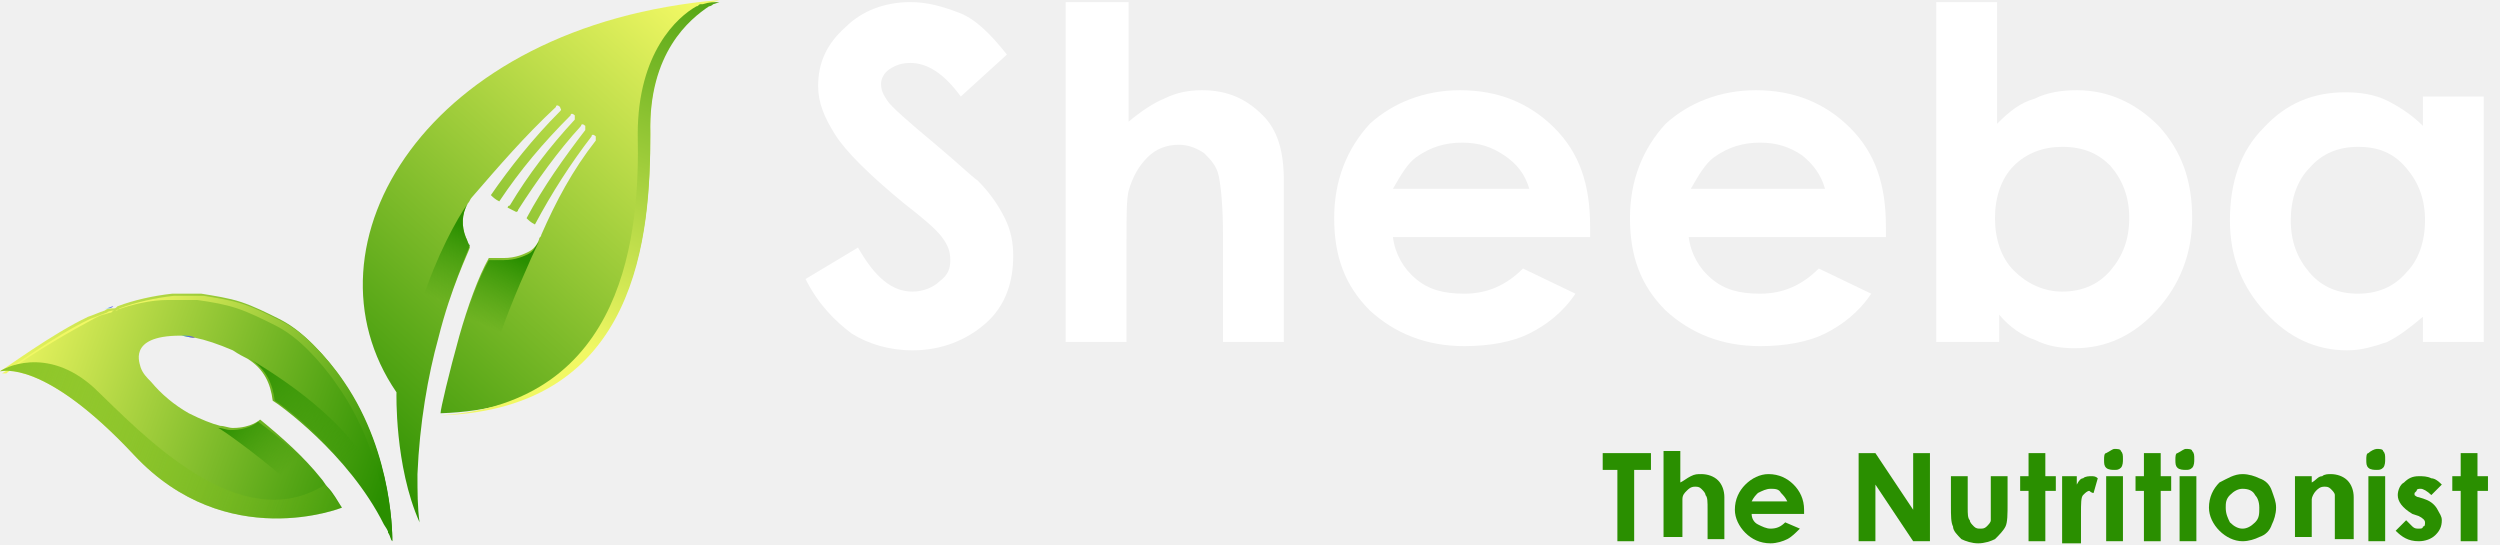
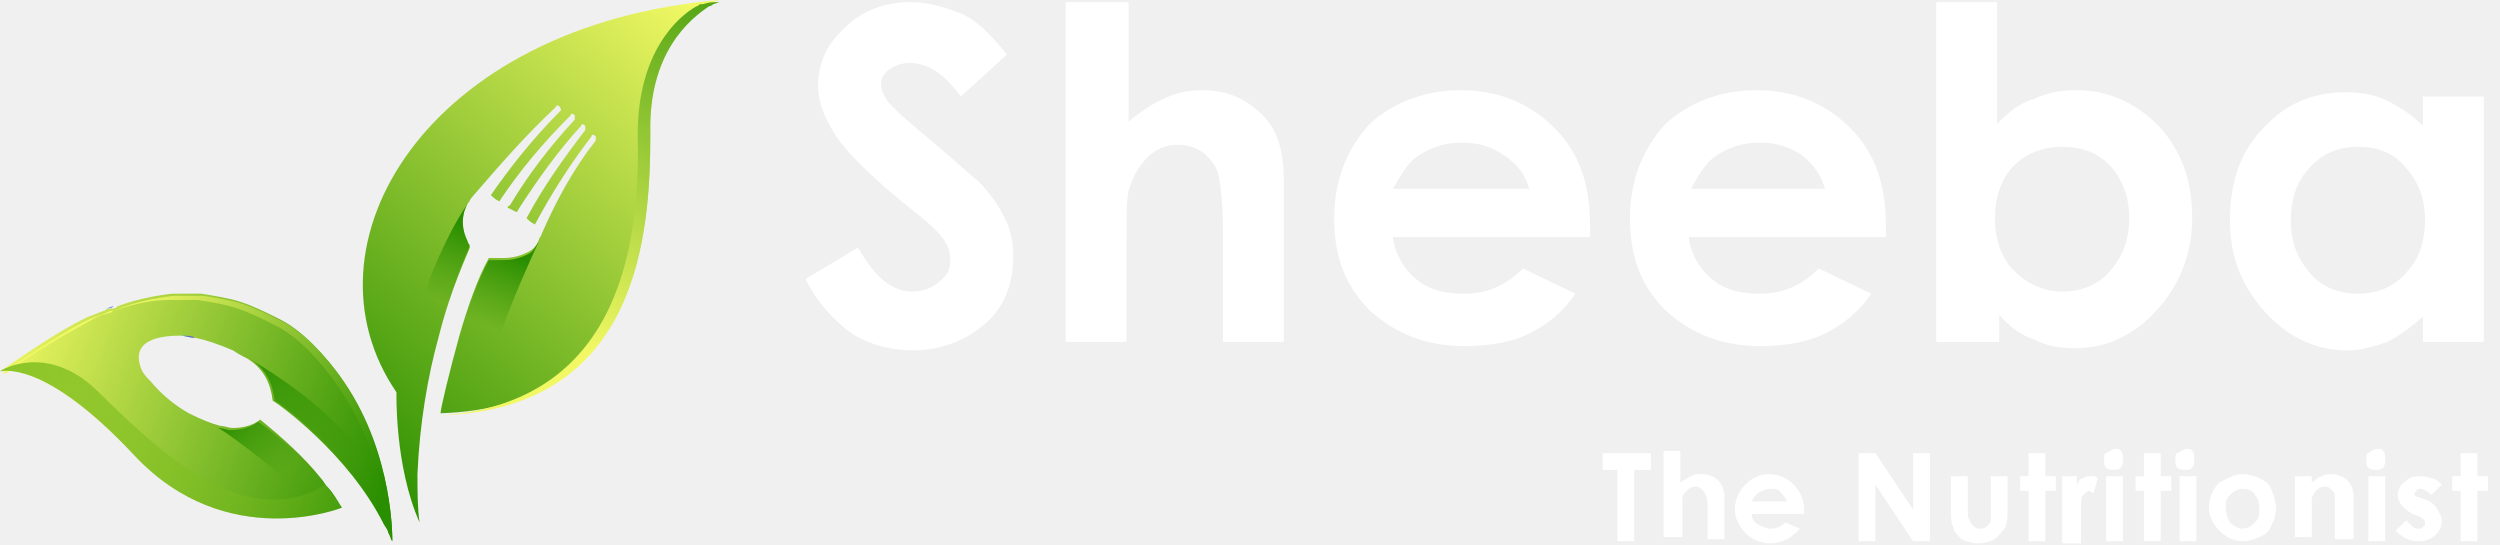
<svg xmlns="http://www.w3.org/2000/svg" width="202" height="44" viewBox="0 0 202 44" fill="none">
  <path fill-rule="evenodd" clip-rule="evenodd" d="M31.697 43.731C31.527 43.223 31.358 42.884 31.018 42.375C28.137 36.612 22.374 32.544 22.035 32.375C21.866 31.019 21.357 29.832 20.001 28.985C19.662 28.815 19.323 28.646 18.814 28.307C17.628 27.798 16.611 27.459 15.764 27.29C15.255 27.29 14.916 27.12 14.577 27.12C10.17 27.12 11.357 29.493 11.357 29.663C11.526 30.171 11.865 30.51 12.204 30.849C13.052 31.866 14.069 32.714 15.255 33.392C16.272 33.9 17.119 34.239 17.797 34.409C18.137 34.409 18.476 34.578 18.814 34.578C20.34 34.578 21.018 33.9 21.018 33.9C22.883 35.426 24.578 36.951 25.933 38.646C26.103 38.816 26.273 39.155 26.442 39.324C26.951 39.833 27.29 40.511 27.628 41.019C27.628 41.019 18.306 44.748 10.848 36.782C3.56 28.985 0.17 30.002 0 30.002C0.339 29.832 4.238 26.951 7.119 25.595C7.628 25.425 7.967 25.256 8.475 25.086C8.645 24.917 8.984 24.917 9.153 24.917C9.323 24.917 9.323 24.917 9.492 24.747C10.848 24.239 12.373 23.9 13.899 23.73C14.577 23.73 15.085 23.73 15.764 23.73C15.933 23.73 16.102 23.73 16.272 23.73C17.289 23.9 18.476 24.069 19.492 24.408C20.509 24.747 21.526 25.256 22.544 25.764C23.561 26.273 24.408 26.951 25.256 27.798C26.103 28.646 26.951 29.663 27.628 30.68C31.866 36.782 31.697 43.731 31.697 43.731Z" fill="url(#paint0_linear)" />
  <path fill-rule="evenodd" clip-rule="evenodd" d="M31.697 43.731C31.527 43.562 31.527 43.223 31.358 43.053C31.189 40.85 30.511 35.765 27.29 31.188C26.612 30.171 25.765 29.154 24.917 28.307C24.07 27.459 23.222 26.781 22.205 26.273C21.188 25.764 20.171 25.256 19.154 24.917C18.137 24.578 17.12 24.408 15.933 24.239C15.764 24.239 15.594 24.239 15.425 24.239C14.747 24.239 14.238 24.239 13.56 24.239C12.204 24.239 10.679 24.578 9.323 25.086C9.153 25.086 9.153 25.086 8.984 25.256C8.814 25.256 8.475 25.425 8.306 25.425C7.797 25.595 7.289 25.934 6.95 26.103C4.746 27.29 1.695 29.154 0.509 30.171C0.339 30.171 0.17 30.171 0.17 30.171C0.509 30.002 4.407 27.12 7.289 25.764C7.797 25.595 8.136 25.425 8.645 25.256C8.814 25.086 9.153 25.086 9.323 25.086C9.492 25.086 9.492 25.086 9.662 24.917C11.018 24.408 12.543 24.069 14.069 23.9C14.747 23.9 15.255 23.9 15.933 23.9C16.103 23.9 16.272 23.9 16.442 23.9C17.459 24.069 18.645 24.239 19.663 24.578C20.68 24.917 21.697 25.425 22.713 25.934C23.73 26.442 24.578 27.12 25.425 27.968C26.273 28.815 27.12 29.832 27.799 30.849C31.866 36.782 31.697 43.731 31.697 43.731Z" fill="url(#paint1_linear)" />
  <path fill-rule="evenodd" clip-rule="evenodd" d="M9.153 24.747C8.984 24.747 8.814 24.917 8.475 24.917C8.814 24.917 8.984 24.917 9.153 24.747Z" fill="url(#paint2_linear)" />
  <path fill-rule="evenodd" clip-rule="evenodd" d="M15.764 27.29C15.255 27.29 14.916 27.12 14.577 27.12H14.747C15.086 27.12 15.425 27.12 15.764 27.29Z" fill="url(#paint3_linear)" />
  <path fill-rule="evenodd" clip-rule="evenodd" d="M27.628 41.019C27.628 41.019 18.306 44.748 10.848 36.782C3.56 28.985 0.17 30.002 0 30.002C0.17 29.832 3.729 27.798 7.628 31.358C11.357 34.917 19.323 43.562 26.273 39.155C26.781 39.833 27.29 40.511 27.628 41.019Z" fill="url(#paint4_linear)" />
  <path d="M58.139 0C57.969 0.17 57.969 0.17 58.139 0L57.63 0.17C57.63 0.17 57.461 0.339 57.291 0.339C55.766 1.356 52.376 4.068 52.545 10.678C52.545 18.645 51.698 32.883 35.595 33.392C35.595 33.053 36.273 30.171 37.121 27.12C37.799 24.747 38.646 22.374 39.494 20.849H40.172H40.68C41.697 20.849 42.375 20.509 42.714 20.34C43.053 20.171 43.392 19.831 43.562 19.323C43.562 19.154 43.731 19.154 43.731 18.984C44.918 16.272 46.274 13.729 48.138 11.357C48.138 11.187 48.138 11.187 48.138 11.018C47.969 10.848 47.799 10.848 47.799 11.018C46.104 13.221 44.579 15.594 43.223 18.137C42.884 17.967 42.714 17.797 42.545 17.628C43.901 15.085 45.596 12.713 47.291 10.509C47.291 10.339 47.291 10.339 47.291 10.17C47.121 10.001 46.952 10.001 46.952 10.17C45.087 12.204 43.392 14.577 41.867 16.95C41.867 16.95 41.867 17.119 41.697 17.119C41.358 16.95 41.358 16.95 41.019 16.78C41.019 16.78 41.019 16.611 41.189 16.611C42.714 14.069 44.409 11.865 46.443 9.662C46.443 9.492 46.443 9.492 46.443 9.323C46.274 9.153 46.104 9.153 46.104 9.323C43.901 11.526 42.036 13.729 40.341 16.272C40.002 16.102 39.833 15.933 39.663 15.764C41.189 13.56 43.053 11.187 45.257 8.984C45.426 8.814 45.257 8.814 45.257 8.645C45.087 8.475 44.918 8.475 44.918 8.645C42.375 11.018 40.341 13.39 38.138 15.933C37.968 16.102 37.968 16.272 37.799 16.442C37.29 17.289 37.29 18.306 37.629 19.154C37.799 19.492 37.799 19.662 37.968 20.001C37.799 20.509 36.443 23.221 35.426 27.29C34.578 30.34 33.9 34.239 33.731 38.307C33.731 39.663 33.731 41.019 33.9 42.206C31.866 37.629 32.036 31.697 32.036 31.697C23.9 19.831 34.409 2.034 58.139 0Z" fill="url(#paint5_linear)" />
  <path d="M58.139 0.17C57.969 0.17 57.969 0.17 58.139 0.17L57.63 0.339C57.63 0.339 57.461 0.509 57.291 0.509C55.766 1.526 52.376 4.238 52.545 10.848C52.545 18.815 51.698 33.053 35.595 33.562C50.681 32.544 51.698 18.645 51.528 10.848C51.528 4.238 54.749 1.356 56.274 0.509C56.444 0.509 56.444 0.339 56.613 0.339H56.783C57.291 0.17 57.63 0.17 58.139 0.17Z" fill="url(#paint6_linear)" />
  <path d="M43.562 19.493C42.884 20.849 41.189 24.747 40.511 26.781C39.833 28.646 37.968 27.798 37.121 27.29C37.799 24.917 38.646 22.544 39.494 21.018H40.172H40.68C41.697 21.018 42.375 20.679 42.714 20.51C43.053 20.34 43.223 20.001 43.562 19.493Z" fill="url(#paint7_linear)" />
  <path d="M37.968 19.831C37.968 20.001 37.968 20.001 37.968 19.831C37.799 20.34 36.443 23.221 35.426 27.289L34.07 24.408C35.256 20.679 36.951 17.628 37.799 16.441C37.29 17.289 37.29 18.306 37.629 19.153C37.799 19.492 37.799 19.662 37.968 19.831Z" fill="url(#paint8_linear)" />
  <path fill-rule="evenodd" clip-rule="evenodd" d="M25.764 38.646C25.255 39.324 25.425 41.019 24.069 39.663C22.035 37.629 17.797 34.578 17.628 34.578C17.967 34.578 18.306 34.748 18.645 34.748C20.17 34.748 20.848 34.07 20.848 34.07C22.713 35.426 24.408 36.951 25.764 38.646Z" fill="url(#paint9_linear)" />
  <path fill-rule="evenodd" clip-rule="evenodd" d="M31.188 42.375C28.306 36.612 22.543 32.544 22.204 32.375C22.035 31.019 21.526 29.832 20.17 28.985C20.34 29.154 26.611 32.544 29.493 37.121C31.357 40.172 31.357 41.697 31.188 42.375Z" fill="url(#paint10_linear)" />
  <path d="M81.36 4.408L77.631 7.798C76.275 5.933 74.919 5.086 73.563 5.086C72.885 5.086 72.376 5.255 71.868 5.594C71.359 5.933 71.19 6.442 71.19 6.781C71.19 7.289 71.359 7.628 71.698 8.137C72.037 8.645 73.393 9.832 75.427 11.527C77.461 13.222 78.478 14.239 78.987 14.578C80.004 15.595 80.682 16.612 81.19 17.629C81.699 18.646 81.868 19.663 81.868 20.68C81.868 22.883 81.19 24.748 79.665 26.104C78.139 27.46 76.105 28.307 73.732 28.307C71.868 28.307 70.173 27.799 68.817 26.951C67.461 25.934 66.105 24.578 65.088 22.544L69.325 20.002C70.681 22.375 72.037 23.561 73.732 23.561C74.58 23.561 75.427 23.222 75.936 22.714C76.614 22.205 76.783 21.697 76.783 21.019C76.783 20.341 76.614 19.832 76.105 19.154C75.597 18.476 74.58 17.629 73.054 16.442C70.173 14.069 68.308 12.205 67.461 10.849C66.613 9.493 66.105 8.306 66.105 6.95C66.105 5.086 66.783 3.56 68.308 2.204C69.664 0.848 71.529 0.17 73.563 0.17C74.919 0.17 76.105 0.509 77.461 1.018C78.817 1.526 80.004 2.713 81.36 4.408Z" fill="#ffffff" />
  <path d="M86.275 0.17H91.191V9.831C92.207 8.984 93.225 8.306 94.072 7.967C95.089 7.458 96.106 7.289 97.123 7.289C99.157 7.289 100.682 7.967 102.038 9.323C103.225 10.509 103.733 12.204 103.733 14.577V27.629H98.818V18.985C98.818 16.611 98.648 15.086 98.479 14.238C98.309 13.391 97.801 12.882 97.293 12.374C96.784 12.035 96.106 11.696 95.258 11.696C94.242 11.696 93.394 12.035 92.716 12.713C92.038 13.391 91.529 14.238 91.191 15.425C91.021 16.103 91.021 17.459 91.021 19.493V27.629H86.106V0.17H86.275Z" fill="#ffffff" />
  <path d="M128.481 19.154H112.548C112.717 20.51 113.395 21.696 114.412 22.544C115.429 23.391 116.616 23.73 118.311 23.73C120.175 23.73 121.701 23.052 123.057 21.696L127.294 23.73C126.277 25.256 124.921 26.273 123.565 26.951C122.209 27.629 120.345 27.968 118.311 27.968C115.26 27.968 112.717 26.951 110.683 25.086C108.649 23.052 107.802 20.679 107.802 17.628C107.802 14.577 108.819 12.035 110.683 10.001C112.548 8.306 115.09 7.289 117.972 7.289C121.023 7.289 123.565 8.306 125.599 10.34C127.633 12.374 128.481 14.916 128.481 18.306V19.154ZM123.565 15.255C123.226 14.069 122.548 13.221 121.531 12.543C120.514 11.865 119.497 11.526 118.141 11.526C116.785 11.526 115.599 11.865 114.412 12.713C113.734 13.221 113.226 14.069 112.548 15.255H123.565Z" fill="#ffffff" />
  <path d="M152.381 19.154H136.448C136.617 20.51 137.295 21.696 138.312 22.544C139.329 23.391 140.516 23.73 142.211 23.73C144.075 23.73 145.601 23.052 146.957 21.696L151.194 23.73C150.177 25.256 148.821 26.273 147.465 26.951C146.109 27.629 144.245 27.968 142.211 27.968C139.16 27.968 136.617 26.951 134.583 25.086C132.549 23.052 131.702 20.679 131.702 17.628C131.702 14.577 132.719 12.035 134.583 10.001C136.448 8.306 138.99 7.289 141.872 7.289C144.923 7.289 147.465 8.306 149.499 10.34C151.533 12.374 152.381 14.916 152.381 18.306V19.154ZM147.465 15.255C147.126 14.069 146.448 13.221 145.601 12.543C144.584 11.865 143.567 11.526 142.211 11.526C140.855 11.526 139.668 11.865 138.482 12.713C137.804 13.221 137.295 14.069 136.617 15.255H147.465Z" fill="#ffffff" />
  <path d="M161.364 0.17V10.001C162.381 8.984 163.228 8.306 164.415 7.967C165.432 7.458 166.618 7.289 167.805 7.289C170.347 7.289 172.551 8.306 174.415 10.17C176.28 12.204 177.127 14.577 177.127 17.628C177.127 20.51 176.11 23.052 174.246 25.087C172.381 27.12 170.178 28.137 167.635 28.137C166.449 28.137 165.432 27.968 164.415 27.459C163.398 27.12 162.381 26.442 161.533 25.425V27.629H156.448V0.17H161.364ZM166.618 11.865C165.093 11.865 163.737 12.374 162.72 13.391C161.703 14.408 161.194 15.933 161.194 17.628C161.194 19.323 161.703 20.849 162.72 21.866C163.737 22.883 165.093 23.561 166.618 23.561C168.144 23.561 169.5 23.052 170.517 21.866C171.534 20.68 172.042 19.323 172.042 17.628C172.042 15.933 171.534 14.577 170.517 13.391C169.5 12.374 168.313 11.865 166.618 11.865Z" fill="#ffffff" />
  <path d="M195.772 7.798H200.688V27.629H195.772V25.595C194.755 26.442 193.908 27.12 192.891 27.629C191.874 27.968 190.857 28.307 189.67 28.307C187.128 28.307 184.924 27.29 183.06 25.256C181.195 23.222 180.178 20.849 180.178 17.798C180.178 14.747 181.026 12.204 182.89 10.34C184.755 8.306 186.958 7.458 189.501 7.458C190.687 7.458 191.874 7.628 192.891 8.136C193.908 8.645 194.925 9.323 195.772 10.171V7.798ZM190.518 11.866C188.992 11.866 187.636 12.374 186.619 13.56C185.602 14.578 185.094 16.103 185.094 17.798C185.094 19.493 185.602 20.849 186.619 22.035C187.636 23.222 188.992 23.73 190.518 23.73C192.043 23.73 193.399 23.222 194.416 22.035C195.433 21.018 195.942 19.493 195.942 17.798C195.942 16.103 195.433 14.747 194.416 13.56C193.399 12.374 192.213 11.866 190.518 11.866Z" fill="#ffffff" />
-   <path d="M129.498 36.612H133.397V37.968H132.041V43.731H130.685V37.968H129.498V36.612Z" fill="#2A8F00" />
-   <path d="M134.414 36.443H135.77V38.985C136.109 38.816 136.278 38.646 136.617 38.477C136.956 38.307 137.126 38.307 137.465 38.307C137.973 38.307 138.482 38.477 138.821 38.816C139.16 39.155 139.329 39.663 139.329 40.172V43.562H137.973V41.189C137.973 40.511 137.973 40.172 137.804 40.002C137.804 39.833 137.634 39.663 137.465 39.494C137.295 39.324 137.126 39.324 136.956 39.324C136.617 39.324 136.448 39.494 136.278 39.663C136.109 39.833 135.939 40.002 135.939 40.341C135.939 40.511 135.939 40.85 135.939 41.358V43.392H134.414V36.443Z" fill="#2A8F00" />
-   <path d="M145.77 41.528H141.533C141.533 41.867 141.702 42.206 142.041 42.375C142.38 42.545 142.719 42.714 143.058 42.714C143.567 42.714 143.906 42.545 144.245 42.206L145.431 42.714C145.092 43.053 144.753 43.392 144.414 43.562C144.075 43.731 143.567 43.901 143.058 43.901C142.211 43.901 141.533 43.562 141.024 43.053C140.516 42.545 140.177 41.867 140.177 41.189C140.177 40.341 140.516 39.663 141.024 39.155C141.533 38.646 142.211 38.307 142.889 38.307C143.736 38.307 144.414 38.646 144.923 39.155C145.431 39.663 145.77 40.341 145.77 41.189V41.528ZM144.414 40.511C144.245 40.172 144.075 40.002 143.906 39.833C143.736 39.494 143.397 39.494 143.058 39.494C142.719 39.494 142.38 39.663 142.041 39.833C141.872 40.002 141.702 40.172 141.533 40.511H144.414Z" fill="#2A8F00" />
-   <path d="M150.177 36.612H151.533L154.584 41.189V36.612H155.94V43.731H154.584L151.533 39.155V43.731H150.177V36.612Z" fill="#2A8F00" />
-   <path d="M157.635 38.477H158.991V41.019C158.991 41.528 158.991 41.867 159.161 42.036C159.161 42.206 159.33 42.375 159.5 42.545C159.669 42.714 159.839 42.714 160.008 42.714C160.178 42.714 160.347 42.714 160.517 42.545C160.686 42.375 160.856 42.206 160.856 42.036C160.856 41.867 160.856 41.528 160.856 41.019V38.477H162.212V40.68C162.212 41.528 162.212 42.206 162.042 42.545C161.873 42.884 161.534 43.223 161.195 43.562C160.856 43.731 160.347 43.901 159.839 43.901C159.33 43.901 158.822 43.731 158.483 43.562C158.144 43.223 157.805 42.884 157.805 42.545C157.635 42.206 157.635 41.697 157.635 40.85V38.477Z" fill="#2A8F00" />
-   <path d="M163.907 36.612H165.263V38.477H166.11V39.663H165.263V43.731H163.907V39.663H163.229V38.477H163.907V36.612Z" fill="#2A8F00" />
-   <path d="M166.619 38.477H167.805V39.155C167.975 38.816 168.144 38.646 168.314 38.646C168.483 38.477 168.822 38.477 168.992 38.477C169.161 38.477 169.331 38.477 169.5 38.646L169.161 39.833C168.992 39.833 168.822 39.663 168.822 39.663C168.653 39.663 168.483 39.833 168.314 40.002C168.144 40.172 168.144 40.68 168.144 41.528V41.867V43.901H166.619V38.477Z" fill="#2A8F00" />
-   <path d="M170.856 36.273C171.026 36.273 171.365 36.273 171.365 36.443C171.534 36.612 171.534 36.782 171.534 37.12C171.534 37.29 171.534 37.629 171.365 37.798C171.195 37.968 171.026 37.968 170.856 37.968C170.687 37.968 170.348 37.968 170.178 37.798C170.009 37.629 170.009 37.459 170.009 37.12C170.009 36.951 170.009 36.612 170.178 36.612C170.517 36.442 170.687 36.273 170.856 36.273ZM170.178 38.477H171.534V43.731H170.178V38.477Z" fill="#2A8F00" />
-   <path d="M173.229 36.612H174.585V38.477H175.432V39.663H174.585V43.731H173.229V39.663H172.551V38.477H173.229V36.612Z" fill="#2A8F00" />
-   <path d="M176.619 36.273C176.789 36.273 177.128 36.273 177.128 36.443C177.297 36.612 177.297 36.782 177.297 37.12C177.297 37.29 177.297 37.629 177.128 37.798C176.958 37.968 176.789 37.968 176.619 37.968C176.45 37.968 176.111 37.968 175.941 37.798C175.772 37.629 175.772 37.459 175.772 37.12C175.772 36.951 175.772 36.612 175.941 36.612C176.28 36.442 176.45 36.273 176.619 36.273ZM176.111 38.477H177.467V43.731H176.111V38.477Z" fill="#2A8F00" />
-   <path d="M181.195 38.307C181.704 38.307 182.212 38.477 182.551 38.646C183.06 38.816 183.399 39.155 183.568 39.663C183.738 40.172 183.907 40.511 183.907 41.019C183.907 41.528 183.738 42.036 183.568 42.375C183.399 42.884 183.06 43.223 182.551 43.392C182.212 43.562 181.704 43.731 181.195 43.731C180.517 43.731 179.839 43.392 179.331 42.884C178.822 42.375 178.483 41.697 178.483 41.019C178.483 40.172 178.822 39.494 179.331 38.985C180.009 38.646 180.517 38.307 181.195 38.307ZM181.195 39.494C180.856 39.494 180.517 39.663 180.178 40.002C179.839 40.341 179.839 40.68 179.839 41.019C179.839 41.528 180.009 41.867 180.178 42.206C180.517 42.545 180.856 42.714 181.195 42.714C181.534 42.714 181.873 42.545 182.212 42.206C182.551 41.867 182.551 41.528 182.551 41.019C182.551 40.511 182.382 40.172 182.212 40.002C182.043 39.663 181.704 39.494 181.195 39.494Z" fill="#2A8F00" />
-   <path d="M185.433 38.477H186.789V38.985C187.128 38.816 187.298 38.477 187.637 38.477C187.806 38.307 188.145 38.307 188.315 38.307C188.823 38.307 189.332 38.477 189.671 38.816C190.01 39.155 190.179 39.663 190.179 40.172V43.562H188.654V41.189C188.654 40.511 188.654 40.172 188.654 40.002C188.654 39.833 188.484 39.663 188.315 39.494C188.145 39.324 187.976 39.324 187.806 39.324C187.467 39.324 187.298 39.494 187.128 39.663C186.959 39.833 186.789 40.172 186.789 40.341C186.789 40.511 186.789 40.85 186.789 41.358V43.392H185.433V38.477Z" fill="#2A8F00" />
-   <path d="M192.044 36.273C192.213 36.273 192.552 36.273 192.552 36.443C192.722 36.612 192.722 36.782 192.722 37.12C192.722 37.29 192.722 37.629 192.552 37.798C192.383 37.968 192.213 37.968 192.044 37.968C191.874 37.968 191.535 37.968 191.366 37.798C191.196 37.629 191.196 37.459 191.196 37.12C191.196 36.951 191.196 36.612 191.366 36.612C191.535 36.442 191.874 36.273 192.044 36.273ZM191.366 38.477H192.722V43.731H191.366V38.477Z" fill="#2A8F00" />
-   <path d="M197.298 39.155L196.451 40.002C196.112 39.663 195.773 39.494 195.603 39.494C195.434 39.494 195.264 39.494 195.264 39.663L195.095 39.833V40.002C195.095 40.002 195.264 40.172 195.434 40.172L195.942 40.341C196.451 40.511 196.79 40.85 196.959 41.189C197.129 41.528 197.298 41.697 197.298 42.036C197.298 42.545 197.129 42.884 196.79 43.223C196.451 43.562 195.942 43.731 195.434 43.731C194.586 43.731 194.078 43.392 193.569 42.884L194.417 42.036C194.586 42.206 194.756 42.375 194.925 42.545C195.095 42.714 195.264 42.714 195.434 42.714C195.603 42.714 195.773 42.714 195.773 42.545C195.942 42.545 195.942 42.375 195.942 42.206C195.942 42.036 195.773 41.867 195.434 41.697L194.925 41.528C194.078 41.019 193.739 40.511 193.739 40.002C193.739 39.663 193.908 39.155 194.247 38.985C194.586 38.646 194.925 38.477 195.434 38.477C195.773 38.477 196.112 38.477 196.451 38.646C196.79 38.646 197.129 38.985 197.298 39.155Z" fill="#2A8F00" />
-   <path d="M198.824 36.612H200.18V38.477H201.027V39.663H200.18V43.731H198.824V39.663H198.146V38.477H198.824V36.612Z" fill="#2A8F00" />
+   <path d="M129.498 36.612H133.397V37.968H132.041V43.731H130.685V37.968H129.498V36.612Z" fill="#ffffff" />
+   <path d="M134.414 36.443H135.77V38.985C136.109 38.816 136.278 38.646 136.617 38.477C136.956 38.307 137.126 38.307 137.465 38.307C137.973 38.307 138.482 38.477 138.821 38.816C139.16 39.155 139.329 39.663 139.329 40.172V43.562H137.973V41.189C137.973 40.511 137.973 40.172 137.804 40.002C137.804 39.833 137.634 39.663 137.465 39.494C137.295 39.324 137.126 39.324 136.956 39.324C136.617 39.324 136.448 39.494 136.278 39.663C136.109 39.833 135.939 40.002 135.939 40.341C135.939 40.511 135.939 40.85 135.939 41.358V43.392H134.414V36.443Z" fill="#ffffff" />
+   <path d="M145.77 41.528H141.533C141.533 41.867 141.702 42.206 142.041 42.375C142.38 42.545 142.719 42.714 143.058 42.714C143.567 42.714 143.906 42.545 144.245 42.206L145.431 42.714C145.092 43.053 144.753 43.392 144.414 43.562C144.075 43.731 143.567 43.901 143.058 43.901C142.211 43.901 141.533 43.562 141.024 43.053C140.516 42.545 140.177 41.867 140.177 41.189C140.177 40.341 140.516 39.663 141.024 39.155C141.533 38.646 142.211 38.307 142.889 38.307C143.736 38.307 144.414 38.646 144.923 39.155C145.431 39.663 145.77 40.341 145.77 41.189V41.528ZM144.414 40.511C144.245 40.172 144.075 40.002 143.906 39.833C143.736 39.494 143.397 39.494 143.058 39.494C142.719 39.494 142.38 39.663 142.041 39.833C141.872 40.002 141.702 40.172 141.533 40.511H144.414Z" fill="#ffffff" />
+   <path d="M150.177 36.612H151.533L154.584 41.189V36.612H155.94V43.731H154.584L151.533 39.155V43.731H150.177V36.612Z" fill="#ffffff" />
+   <path d="M157.635 38.477H158.991V41.019C158.991 41.528 158.991 41.867 159.161 42.036C159.161 42.206 159.33 42.375 159.5 42.545C159.669 42.714 159.839 42.714 160.008 42.714C160.178 42.714 160.347 42.714 160.517 42.545C160.686 42.375 160.856 42.206 160.856 42.036C160.856 41.867 160.856 41.528 160.856 41.019V38.477H162.212V40.68C162.212 41.528 162.212 42.206 162.042 42.545C161.873 42.884 161.534 43.223 161.195 43.562C160.856 43.731 160.347 43.901 159.839 43.901C159.33 43.901 158.822 43.731 158.483 43.562C158.144 43.223 157.805 42.884 157.805 42.545C157.635 42.206 157.635 41.697 157.635 40.85V38.477Z" fill="#ffffff" />
+   <path d="M163.907 36.612H165.263V38.477H166.11V39.663H165.263V43.731H163.907V39.663H163.229V38.477H163.907V36.612Z" fill="#ffffff" />
+   <path d="M166.619 38.477H167.805V39.155C167.975 38.816 168.144 38.646 168.314 38.646C168.483 38.477 168.822 38.477 168.992 38.477C169.161 38.477 169.331 38.477 169.5 38.646L169.161 39.833C168.992 39.833 168.822 39.663 168.822 39.663C168.653 39.663 168.483 39.833 168.314 40.002C168.144 40.172 168.144 40.68 168.144 41.528V41.867V43.901H166.619V38.477Z" fill="#ffffff" />
+   <path d="M170.856 36.273C171.026 36.273 171.365 36.273 171.365 36.443C171.534 36.612 171.534 36.782 171.534 37.12C171.534 37.29 171.534 37.629 171.365 37.798C171.195 37.968 171.026 37.968 170.856 37.968C170.687 37.968 170.348 37.968 170.178 37.798C170.009 37.629 170.009 37.459 170.009 37.12C170.009 36.951 170.009 36.612 170.178 36.612C170.517 36.442 170.687 36.273 170.856 36.273ZM170.178 38.477H171.534V43.731H170.178V38.477Z" fill="#ffffff" />
+   <path d="M173.229 36.612H174.585V38.477H175.432V39.663H174.585V43.731H173.229V39.663H172.551V38.477H173.229V36.612Z" fill="#ffffff" />
+   <path d="M176.619 36.273C176.789 36.273 177.128 36.273 177.128 36.443C177.297 36.612 177.297 36.782 177.297 37.12C177.297 37.29 177.297 37.629 177.128 37.798C176.958 37.968 176.789 37.968 176.619 37.968C176.45 37.968 176.111 37.968 175.941 37.798C175.772 37.629 175.772 37.459 175.772 37.12C175.772 36.951 175.772 36.612 175.941 36.612C176.28 36.442 176.45 36.273 176.619 36.273ZM176.111 38.477H177.467V43.731H176.111V38.477Z" fill="#ffffff" />
+   <path d="M181.195 38.307C181.704 38.307 182.212 38.477 182.551 38.646C183.06 38.816 183.399 39.155 183.568 39.663C183.907 40.511 183.907 41.019 183.907 41.019C183.907 41.528 183.738 42.036 183.568 42.375C183.399 42.884 183.06 43.223 182.551 43.392C182.212 43.562 181.704 43.731 181.195 43.731C180.517 43.731 179.839 43.392 179.331 42.884C178.822 42.375 178.483 41.697 178.483 41.019C178.483 40.172 178.822 39.494 179.331 38.985C180.009 38.646 180.517 38.307 181.195 38.307ZM181.195 39.494C180.856 39.494 180.517 39.663 180.178 40.002C179.839 40.341 179.839 40.68 179.839 41.019C179.839 41.528 180.009 41.867 180.178 42.206C180.517 42.545 180.856 42.714 181.195 42.714C181.534 42.714 181.873 42.545 182.212 42.206C182.551 41.867 182.551 41.528 182.551 41.019C182.551 40.511 182.382 40.172 182.212 40.002C182.043 39.663 181.704 39.494 181.195 39.494Z" fill="#ffffff" />
+   <path d="M185.433 38.477H186.789V38.985C187.128 38.816 187.298 38.477 187.637 38.477C187.806 38.307 188.145 38.307 188.315 38.307C188.823 38.307 189.332 38.477 189.671 38.816C190.01 39.155 190.179 39.663 190.179 40.172V43.562H188.654V41.189C188.654 40.511 188.654 40.172 188.654 40.002C188.654 39.833 188.484 39.663 188.315 39.494C188.145 39.324 187.976 39.324 187.806 39.324C187.467 39.324 187.298 39.494 187.128 39.663C186.959 39.833 186.789 40.172 186.789 40.341C186.789 40.511 186.789 40.85 186.789 41.358V43.392H185.433V38.477Z" fill="#ffffff" />
+   <path d="M192.044 36.273C192.213 36.273 192.552 36.273 192.552 36.443C192.722 36.612 192.722 36.782 192.722 37.12C192.722 37.29 192.722 37.629 192.552 37.798C192.383 37.968 192.213 37.968 192.044 37.968C191.874 37.968 191.535 37.968 191.366 37.798C191.196 37.629 191.196 37.459 191.196 37.12C191.196 36.951 191.196 36.612 191.366 36.612C191.535 36.442 191.874 36.273 192.044 36.273ZM191.366 38.477H192.722V43.731H191.366V38.477Z" fill="#ffffff" />
+   <path d="M197.298 39.155L196.451 40.002C196.112 39.663 195.773 39.494 195.603 39.494C195.434 39.494 195.264 39.494 195.264 39.663L195.095 39.833V40.002C195.095 40.002 195.264 40.172 195.434 40.172L195.942 40.341C196.451 40.511 196.79 40.85 196.959 41.189C197.129 41.528 197.298 41.697 197.298 42.036C197.298 42.545 197.129 42.884 196.79 43.223C196.451 43.562 195.942 43.731 195.434 43.731C194.586 43.731 194.078 43.392 193.569 42.884L194.417 42.036C194.586 42.206 194.756 42.375 194.925 42.545C195.095 42.714 195.264 42.714 195.434 42.714C195.603 42.714 195.773 42.714 195.773 42.545C195.942 42.545 195.942 42.375 195.942 42.206C195.942 42.036 195.773 41.867 195.434 41.697L194.925 41.528C194.078 41.019 193.739 40.511 193.739 40.002C193.739 39.663 193.908 39.155 194.247 38.985C194.586 38.646 194.925 38.477 195.434 38.477C195.773 38.477 196.112 38.477 196.451 38.646C196.79 38.646 197.129 38.985 197.298 39.155Z" fill="#ffffff" />
+   <path d="M198.824 36.612H200.18V38.477H201.027V39.663H200.18V43.731H198.824V39.663H198.146V38.477H198.824V36.612Z" fill="#ffffff" />
  <defs>
    <linearGradient id="paint0_linear" x1="31.822" y1="37.49" x2="0.496" y2="26.33" gradientUnits="userSpaceOnUse">
      <stop stop-color="#2A8F00" />
      <stop offset="1" stop-color="#F1F864" />
    </linearGradient>
    <linearGradient id="paint1_linear" x1="30.577" y1="39.286" x2="9.461" y2="26.826" gradientUnits="userSpaceOnUse">
      <stop stop-color="#2A8F00" />
      <stop offset="1" stop-color="#F1F864" />
    </linearGradient>
    <linearGradient id="paint2_linear" x1="9.283" y1="25.102" x2="8.477" y2="24.794" gradientUnits="userSpaceOnUse">
      <stop offset="0.22" stop-color="#713FE1" />
      <stop offset="0.325" stop-color="#674FE4" />
      <stop offset="0.53" stop-color="#4B79EB" />
      <stop offset="0.813" stop-color="#1FBBF7" />
      <stop offset="1" stop-color="#00EBFF" />
    </linearGradient>
    <linearGradient id="paint3_linear" x1="16.111" y1="27.552" x2="14.319" y2="26.867" gradientUnits="userSpaceOnUse">
      <stop offset="0.22" stop-color="#713FE1" />
      <stop offset="0.325" stop-color="#674FE4" />
      <stop offset="0.53" stop-color="#4B79EB" />
      <stop offset="0.813" stop-color="#1FBBF7" />
      <stop offset="1" stop-color="#00EBFF" />
    </linearGradient>
    <linearGradient id="paint4_linear" x1="-5.804" y1="29.083" x2="34.661" y2="44.244" gradientUnits="userSpaceOnUse">
      <stop offset="0.001" stop-color="#7CBD1E" />
      <stop offset="1" stop-color="#7CBD1E" stop-opacity="0" />
    </linearGradient>
    <linearGradient id="paint5_linear" x1="25.884" y1="36.422" x2="57.272" y2="1.704" gradientUnits="userSpaceOnUse">
      <stop stop-color="#2A8F00" />
      <stop offset="1" stop-color="#F1F864" />
    </linearGradient>
    <linearGradient id="paint6_linear" x1="58.652" y1="-8" x2="43.937" y2="26.78" gradientUnits="userSpaceOnUse">
      <stop stop-color="#2A8F00" />
      <stop offset="1" stop-color="#F1F864" />
    </linearGradient>
    <linearGradient id="paint7_linear" x1="41.316" y1="20.655" x2="38.812" y2="26.172" gradientUnits="userSpaceOnUse">
      <stop offset="0.001" stop-color="#2A8F00" />
      <stop offset="1" stop-color="#2A8F00" stop-opacity="0" />
    </linearGradient>
    <linearGradient id="paint8_linear" x1="37.857" y1="18.447" x2="35.384" y2="24.218" gradientUnits="userSpaceOnUse">
      <stop offset="0.001" stop-color="#2A8F00" />
      <stop offset="1" stop-color="#2A8F00" stop-opacity="0" />
    </linearGradient>
    <linearGradient id="paint9_linear" x1="18.632" y1="33.475" x2="23.348" y2="37.757" gradientUnits="userSpaceOnUse">
      <stop offset="0.001" stop-color="#2A8F00" />
      <stop offset="1" stop-color="#2A8F00" stop-opacity="0" />
    </linearGradient>
    <linearGradient id="paint10_linear" x1="19.402" y1="29.439" x2="28.202" y2="37.427" gradientUnits="userSpaceOnUse">
      <stop offset="0.001" stop-color="#2A8F00" />
      <stop offset="1" stop-color="#2A8F00" stop-opacity="0" />
    </linearGradient>
  </defs>
</svg>
